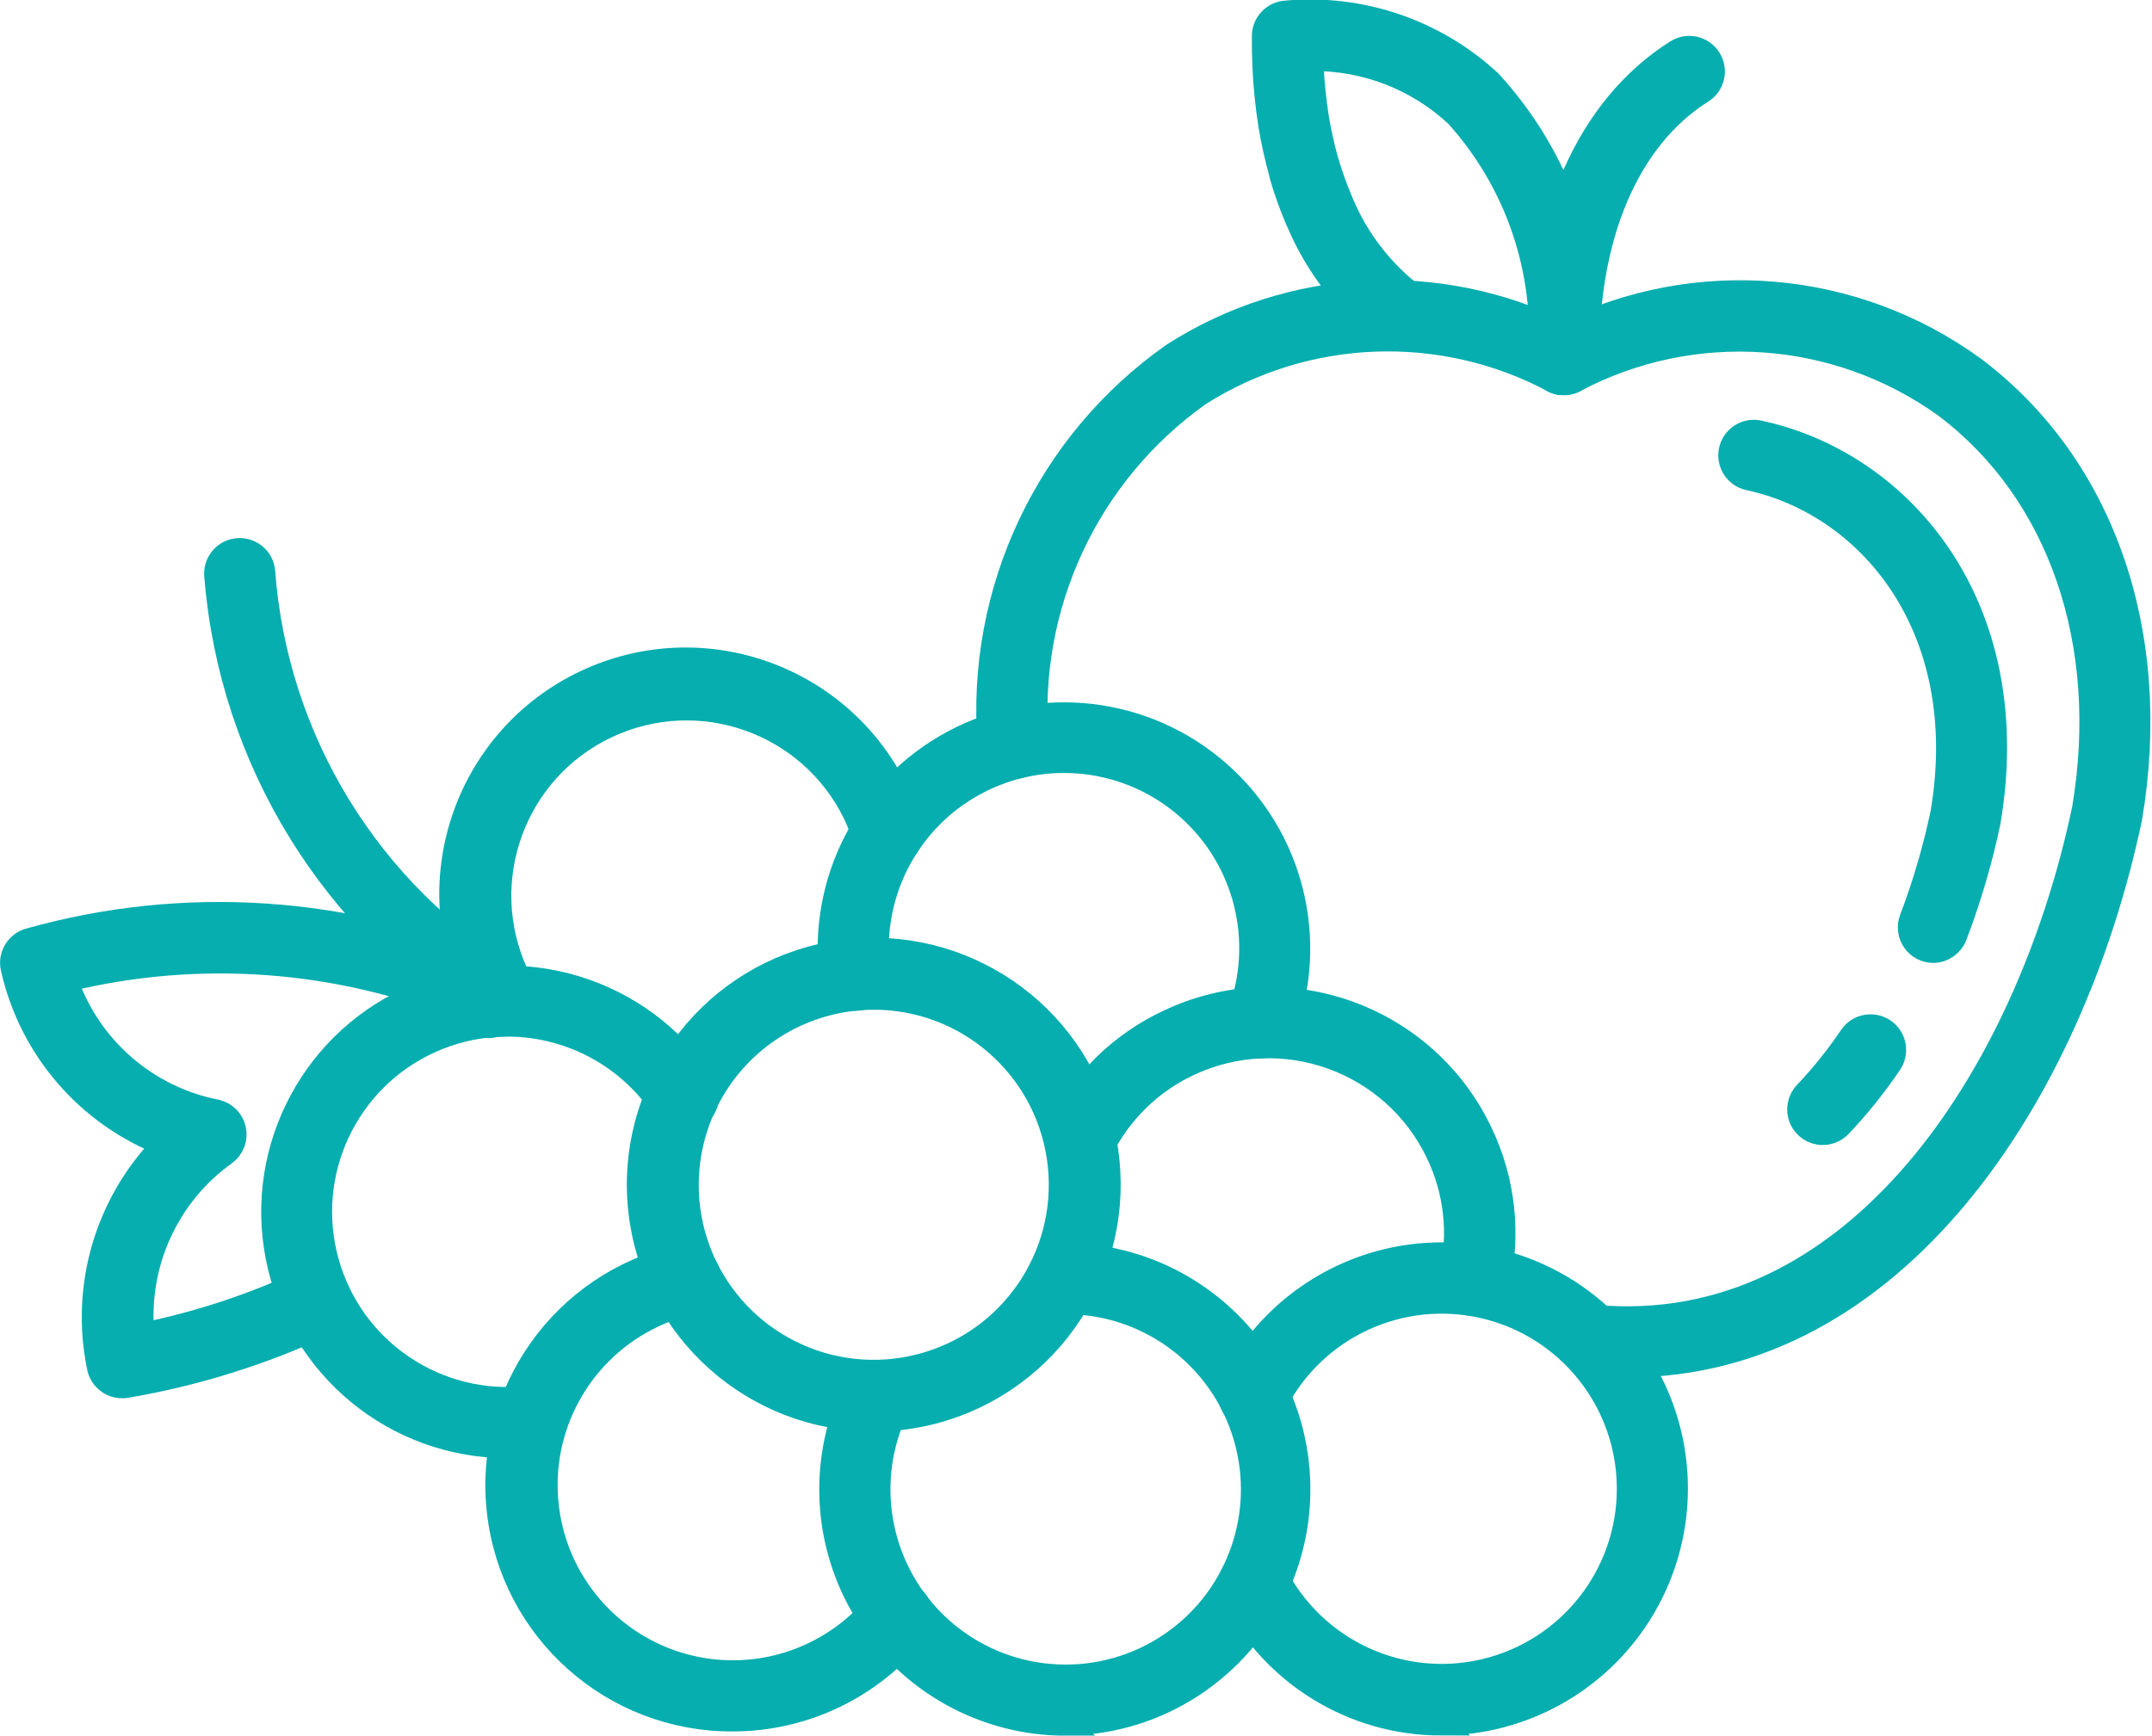
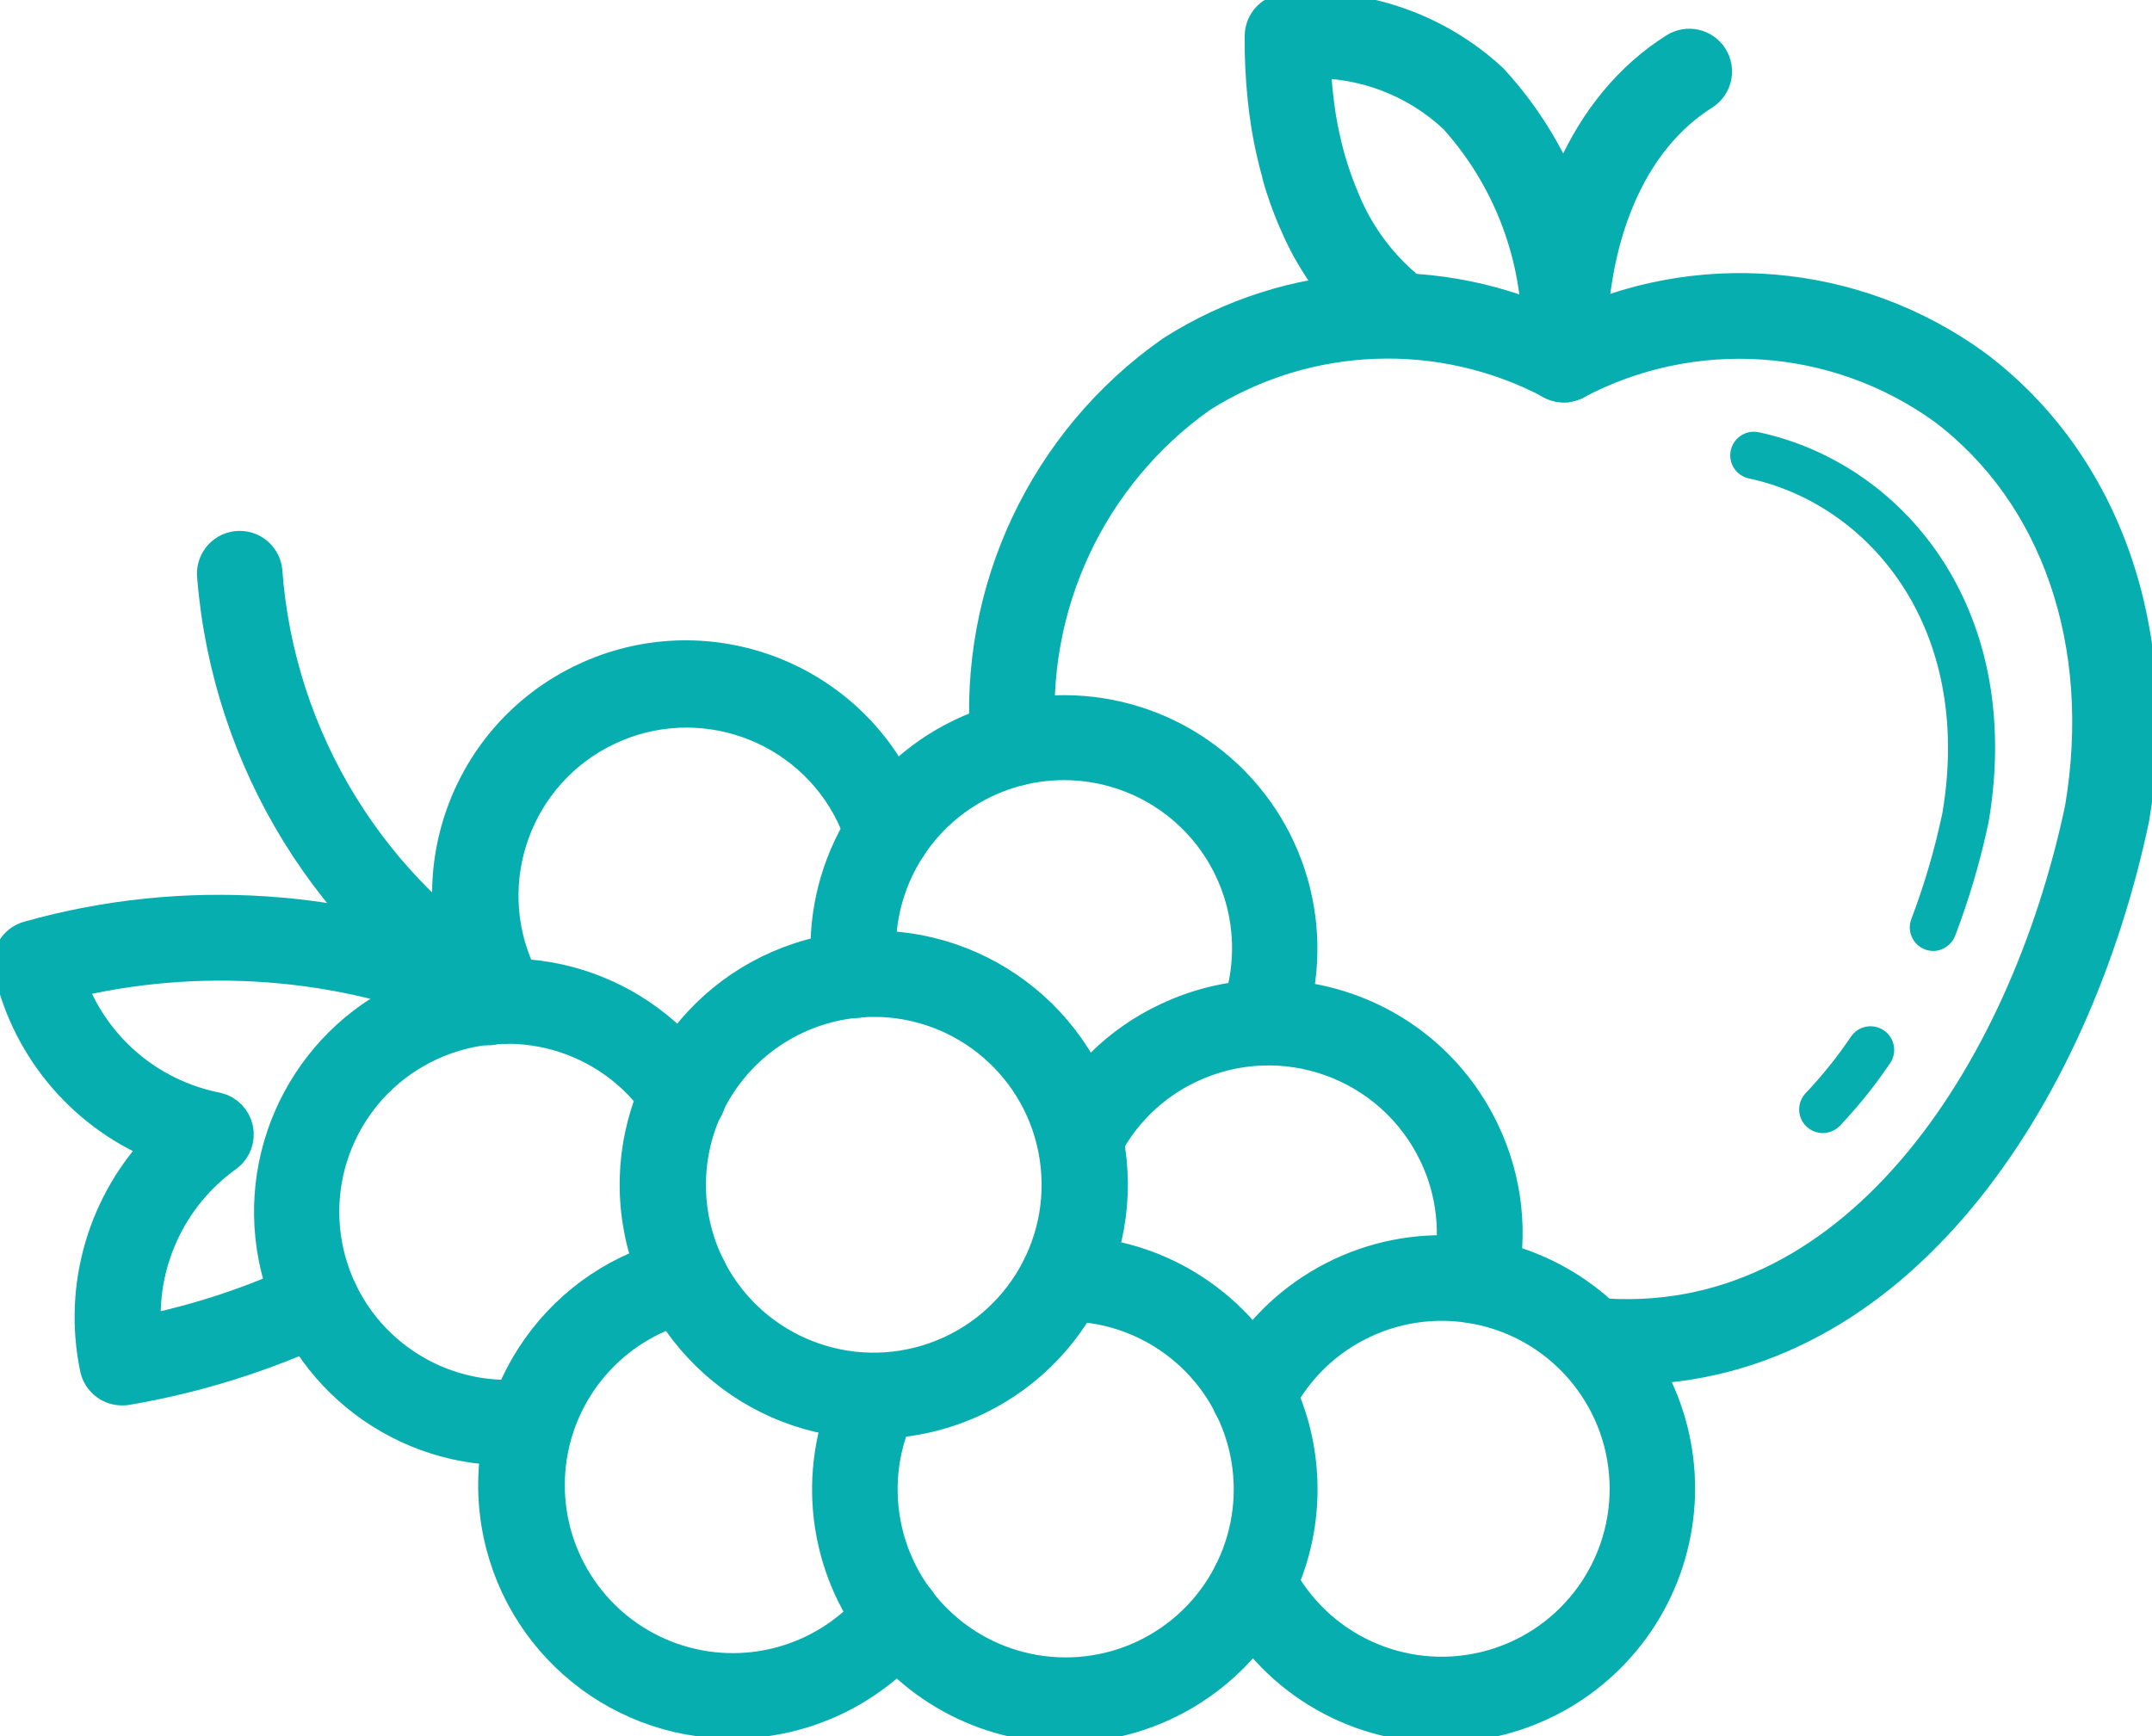
<svg xmlns="http://www.w3.org/2000/svg" width="44.999" height="36.303" viewBox="0 0 44.999 36.303">
  <g id="fruits-9541" transform="translate(0.252 0.251)">
-     <path id="Path_764" d="M129.547,80.417c-.25,0-.5-.011-.761-.034a.494.494,0,1,1,.088-.984c5.41.487,9.031-4.983,10.221-10.616.586-3.469-.5-6.628-2.895-8.431a7.375,7.375,0,0,0-7.765-.528.492.492,0,0,1-.429,0,7.377,7.377,0,0,0-7.407.276,8.12,8.12,0,0,0-3.4,7.288.494.494,0,1,1-.988.041,9.1,9.1,0,0,1,3.844-8.155,8.3,8.3,0,0,1,8.164-.441,8.308,8.308,0,0,1,8.573.728c2.7,2.029,3.924,5.545,3.272,9.405C138.836,74.785,135.134,80.416,129.547,80.417Z" transform="translate(-95.772 -52.111)" fill="#07aeaf" stroke="#07aeaf" stroke-width="0.5" />
-     <path id="Path_765" d="M149.226,28c-.041-.15-.092-.357-.126-.512s-.066-.319-.093-.482c-.034-.211-.057-.4-.076-.581a11.41,11.41,0,0,1-.06-1.292.494.494,0,0,1,.466-.488,5.53,5.53,0,0,1,4.255,1.444,7.794,7.794,0,0,1,2.044,5.818.494.494,0,0,1-.494.489h-.005a.494.494,0,0,1-.489-.5A6.832,6.832,0,0,0,152.91,26.8a4.368,4.368,0,0,0-3.045-1.181c.009.236.025.47.049.7.018.167.038.333.064.5s.057.318.088.459.063.274.1.408l.015.056a8.023,8.023,0,0,0,.319.887,4.777,4.777,0,0,0,1.471,1.92.494.494,0,0,1-.6.789,5.755,5.755,0,0,1-1.779-2.309l-.03-.065a7.779,7.779,0,0,1-.325-.914S149.227,28,149.226,28Z" transform="translate(-122.696 -24.634)" fill="#07aeaf" stroke="#07aeaf" stroke-width="0.5" />
-     <path id="Path_766" d="M182.23,35.9a.494.494,0,0,1-.494-.489c-.032-2.937,1.009-5.288,2.854-6.45a.494.494,0,1,1,.527.836c-1.549.975-2.421,3.017-2.393,5.6a.494.494,0,0,1-.489.5Z" transform="translate(-149.782 -28.135)" fill="#07aeaf" stroke="#07aeaf" stroke-width="0.5" />
-     <path id="Path_767" d="M213.03,147.5a.494.494,0,0,1-.357-.835,9.134,9.134,0,0,0,.947-1.181.494.494,0,0,1,.819.554,10.064,10.064,0,0,1-1.05,1.309A.5.5,0,0,1,213.03,147.5Z" transform="translate(-175.168 -124.055)" fill="#07aeaf" stroke="#07aeaf" stroke-width="0.5" />
-     <path id="Path_768" d="M208.522,85.421a.493.493,0,0,1-.461-.67,14.78,14.78,0,0,0,.649-2.215c.657-3.89-1.543-6.469-4.058-7a.494.494,0,0,1,.2-.967c2.976.624,5.59,3.623,4.826,8.148a15.825,15.825,0,0,1-.7,2.383A.5.5,0,0,1,208.522,85.421Z" transform="translate(-168.346 -65.784)" fill="#07aeaf" stroke="#07aeaf" stroke-width="0.5" />
-     <path id="Path_769" d="M35.914,149.278a4.9,4.9,0,1,1,4.094-7.605.494.494,0,1,1-.825.543,3.914,3.914,0,1,0-2.809,6.047.494.494,0,0,1,.116.981A5.017,5.017,0,0,1,35.914,149.278Z" transform="translate(-25.562 -119.284)" fill="#07aeaf" stroke="#07aeaf" stroke-width="0.5" />
-     <path id="Path_770" d="M106.245,115.049a.494.494,0,0,1-.461-.669,3.914,3.914,0,1,0-7.542-.883.494.494,0,0,1-.98.127,4.9,4.9,0,1,1,9.446,1.106A.494.494,0,0,1,106.245,115.049Z" transform="translate(-80.127 -93.416)" fill="#07aeaf" stroke="#07aeaf" stroke-width="0.5" />
-     <path id="Path_771" d="M79.517,146.087a4.913,4.913,0,1,1,2.1-.475A4.9,4.9,0,0,1,79.517,146.087Zm-.006-8.821a3.915,3.915,0,0,0-3.534,5.591h0a3.911,3.911,0,1,0,3.534-5.592Z" transform="translate(-61.491 -116.65)" fill="#07aeaf" stroke="#07aeaf" stroke-width="0.5" />
-     <path id="Path_772" d="M132.906,148.414a.508.508,0,0,1-.111-.012.494.494,0,0,1-.371-.592,3.874,3.874,0,0,0-.278-2.55,3.92,3.92,0,0,0-5.213-1.862,3.873,3.873,0,0,0-1.832,1.8.494.494,0,0,1-.886-.437,4.849,4.849,0,0,1,2.3-2.257,4.9,4.9,0,0,1,6.529,2.331,4.848,4.848,0,0,1,.348,3.194A.494.494,0,0,1,132.906,148.414Z" transform="translate(-102.332 -121.392)" fill="#07aeaf" stroke="#07aeaf" stroke-width="0.5" />
-     <path id="Path_773" d="M149.262,182.208a4.873,4.873,0,0,1-4.351-2.682.494.494,0,1,1,.88-.449,3.912,3.912,0,1,0-.008-3.542.494.494,0,1,1-.882-.445,4.9,4.9,0,0,1,8.806.11,4.916,4.916,0,0,1-4.446,7.007Z" transform="translate(-119.381 -146.414)" fill="#07aeaf" stroke="#07aeaf" stroke-width="0.5" />
-     <path id="Path_774" d="M30.264,98.547a.492.492,0,0,1-.256-.072,12.014,12.014,0,0,1-5.743-9.3.494.494,0,1,1,.981-.121,10.936,10.936,0,0,0,5.276,8.578.494.494,0,0,1-.257.916Z" transform="translate(-19.995 -77.369)" fill="#07aeaf" stroke="#07aeaf" stroke-width="0.5" />
-     <path id="Path_775" d="M2.3,141.831a.488.488,0,0,1-.287-.092.493.493,0,0,1-.2-.324,5.16,5.16,0,0,1,1.374-4.645,5.16,5.16,0,0,1-3.169-3.663.494.494,0,0,1,.354-.609,14.632,14.632,0,0,1,9.742.648.5.5,0,0,1,.284.347l.042.2a.494.494,0,0,1-.951.265,13.562,13.562,0,0,0-8.364-.62,4.171,4.171,0,0,0,3.152,2.747.494.494,0,0,1,.188.87,4.172,4.172,0,0,0-1.737,3.8,15.115,15.115,0,0,0,3.428-1.135.494.494,0,0,1,.425.893,16.389,16.389,0,0,1-4.2,1.314A.459.459,0,0,1,2.3,141.831Z" transform="translate(-0.001 -113.091)" fill="#07aeaf" stroke="#07aeaf" stroke-width="0.5" />
-     <path id="Path_776" d="M53.341,109.286a.493.493,0,0,1-.427-.245c-.072-.123-.139-.25-.2-.38a4.9,4.9,0,1,1,8.86-4.2,4.962,4.962,0,0,1,.263.68.494.494,0,0,1-.946.287,3.972,3.972,0,0,0-.21-.544,3.914,3.914,0,0,0-7.074,3.351c.049.1.1.206.161.3a.494.494,0,0,1-.177.676A.485.485,0,0,1,53.341,109.286Z" transform="translate(-43.057 -88.117)" fill="#07aeaf" stroke="#07aeaf" stroke-width="0.5" />
-     <path id="Path_777" d="M62.71,182.3a4.9,4.9,0,0,1-1.1-9.681.494.494,0,0,1,.222.963,3.956,3.956,0,0,0-.8.279,3.914,3.914,0,1,0,4.738,5.975.494.494,0,1,1,.774.615A4.911,4.911,0,0,1,62.71,182.3Z" transform="translate(-47.636 -146.591)" fill="#07aeaf" stroke="#07aeaf" stroke-width="0.5" />
-     <path id="Path_778" d="M102.34,182.3a4.9,4.9,0,0,1-4.4-7.083.494.494,0,0,1,.885.439,3.914,3.914,0,1,0,3.445-2.171.494.494,0,1,1-.015-.988,4.9,4.9,0,1,1,.082,9.8Z" transform="translate(-80.298 -146.502)" fill="#07aeaf" stroke="#07aeaf" stroke-width="0.5" />
+     <path id="Path_764" d="M129.547,80.417c-.25,0-.5-.011-.761-.034a.494.494,0,1,1,.088-.984c5.41.487,9.031-4.983,10.221-10.616.586-3.469-.5-6.628-2.895-8.431a7.375,7.375,0,0,0-7.765-.528.492.492,0,0,1-.429,0,7.377,7.377,0,0,0-7.407.276,8.12,8.12,0,0,0-3.4,7.288.494.494,0,1,1-.988.041,9.1,9.1,0,0,1,3.844-8.155,8.3,8.3,0,0,1,8.164-.441,8.308,8.308,0,0,1,8.573.728c2.7,2.029,3.924,5.545,3.272,9.405C138.836,74.785,135.134,80.416,129.547,80.417Z" transform="translate(-95.772 -52.111)" fill="#07aeaf" stroke="#07aeaf" stroke-width="0.8" />
+     <path id="Path_765" d="M149.226,28c-.041-.15-.092-.357-.126-.512s-.066-.319-.093-.482c-.034-.211-.057-.4-.076-.581a11.41,11.41,0,0,1-.06-1.292.494.494,0,0,1,.466-.488,5.53,5.53,0,0,1,4.255,1.444,7.794,7.794,0,0,1,2.044,5.818.494.494,0,0,1-.494.489h-.005a.494.494,0,0,1-.489-.5A6.832,6.832,0,0,0,152.91,26.8a4.368,4.368,0,0,0-3.045-1.181c.009.236.025.47.049.7.018.167.038.333.064.5s.057.318.088.459.063.274.1.408l.015.056a8.023,8.023,0,0,0,.319.887,4.777,4.777,0,0,0,1.471,1.92.494.494,0,0,1-.6.789,5.755,5.755,0,0,1-1.779-2.309l-.03-.065a7.779,7.779,0,0,1-.325-.914S149.227,28,149.226,28Z" transform="translate(-122.696 -24.634)" fill="#07aeaf" stroke="#07aeaf" stroke-width="0.8" />
+     <path id="Path_766" d="M182.23,35.9a.494.494,0,0,1-.494-.489c-.032-2.937,1.009-5.288,2.854-6.45a.494.494,0,1,1,.527.836c-1.549.975-2.421,3.017-2.393,5.6a.494.494,0,0,1-.489.5Z" transform="translate(-149.782 -28.135)" fill="#07aeaf" stroke="#07aeaf" stroke-width="0.8" />
+     <path id="Path_767" d="M213.03,147.5a.494.494,0,0,1-.357-.835,9.134,9.134,0,0,0,.947-1.181.494.494,0,0,1,.819.554,10.064,10.064,0,0,1-1.05,1.309A.5.5,0,0,1,213.03,147.5Z" transform="translate(-175.168 -124.055)" fill="#07aeaf" stroke="#07aeaf" stroke-width="0.0" />
+     <path id="Path_768" d="M208.522,85.421a.493.493,0,0,1-.461-.67,14.78,14.78,0,0,0,.649-2.215c.657-3.89-1.543-6.469-4.058-7a.494.494,0,0,1,.2-.967c2.976.624,5.59,3.623,4.826,8.148a15.825,15.825,0,0,1-.7,2.383A.5.5,0,0,1,208.522,85.421Z" transform="translate(-168.346 -65.784)" fill="#07aeaf" stroke="#07aeaf" stroke-width="0.0" />
+     <path id="Path_769" d="M35.914,149.278a4.9,4.9,0,1,1,4.094-7.605.494.494,0,1,1-.825.543,3.914,3.914,0,1,0-2.809,6.047.494.494,0,0,1,.116.981A5.017,5.017,0,0,1,35.914,149.278Z" transform="translate(-25.562 -119.284)" fill="#07aeaf" stroke="#07aeaf" stroke-width="0.8" />
+     <path id="Path_770" d="M106.245,115.049a.494.494,0,0,1-.461-.669,3.914,3.914,0,1,0-7.542-.883.494.494,0,0,1-.98.127,4.9,4.9,0,1,1,9.446,1.106A.494.494,0,0,1,106.245,115.049Z" transform="translate(-80.127 -93.416)" fill="#07aeaf" stroke="#07aeaf" stroke-width="0.8" />
+     <path id="Path_771" d="M79.517,146.087a4.913,4.913,0,1,1,2.1-.475A4.9,4.9,0,0,1,79.517,146.087Zm-.006-8.821a3.915,3.915,0,0,0-3.534,5.591h0a3.911,3.911,0,1,0,3.534-5.592Z" transform="translate(-61.491 -116.65)" fill="#07aeaf" stroke="#07aeaf" stroke-width="0.8" />
+     <path id="Path_772" d="M132.906,148.414a.508.508,0,0,1-.111-.012.494.494,0,0,1-.371-.592,3.874,3.874,0,0,0-.278-2.55,3.92,3.92,0,0,0-5.213-1.862,3.873,3.873,0,0,0-1.832,1.8.494.494,0,0,1-.886-.437,4.849,4.849,0,0,1,2.3-2.257,4.9,4.9,0,0,1,6.529,2.331,4.848,4.848,0,0,1,.348,3.194A.494.494,0,0,1,132.906,148.414Z" transform="translate(-102.332 -121.392)" fill="#07aeaf" stroke="#07aeaf" stroke-width="0.8" />
+     <path id="Path_773" d="M149.262,182.208a4.873,4.873,0,0,1-4.351-2.682.494.494,0,1,1,.88-.449,3.912,3.912,0,1,0-.008-3.542.494.494,0,1,1-.882-.445,4.9,4.9,0,0,1,8.806.11,4.916,4.916,0,0,1-4.446,7.007Z" transform="translate(-119.381 -146.414)" fill="#07aeaf" stroke="#07aeaf" stroke-width="0.8" />
+     <path id="Path_774" d="M30.264,98.547a.492.492,0,0,1-.256-.072,12.014,12.014,0,0,1-5.743-9.3.494.494,0,1,1,.981-.121,10.936,10.936,0,0,0,5.276,8.578.494.494,0,0,1-.257.916Z" transform="translate(-19.995 -77.369)" fill="#07aeaf" stroke="#07aeaf" stroke-width="0.8" />
+     <path id="Path_775" d="M2.3,141.831a.488.488,0,0,1-.287-.092.493.493,0,0,1-.2-.324,5.16,5.16,0,0,1,1.374-4.645,5.16,5.16,0,0,1-3.169-3.663.494.494,0,0,1,.354-.609,14.632,14.632,0,0,1,9.742.648.5.5,0,0,1,.284.347l.042.2a.494.494,0,0,1-.951.265,13.562,13.562,0,0,0-8.364-.62,4.171,4.171,0,0,0,3.152,2.747.494.494,0,0,1,.188.87,4.172,4.172,0,0,0-1.737,3.8,15.115,15.115,0,0,0,3.428-1.135.494.494,0,0,1,.425.893,16.389,16.389,0,0,1-4.2,1.314A.459.459,0,0,1,2.3,141.831Z" transform="translate(-0.001 -113.091)" fill="#07aeaf" stroke="#07aeaf" stroke-width="0.8" />
+     <path id="Path_776" d="M53.341,109.286a.493.493,0,0,1-.427-.245c-.072-.123-.139-.25-.2-.38a4.9,4.9,0,1,1,8.86-4.2,4.962,4.962,0,0,1,.263.68.494.494,0,0,1-.946.287,3.972,3.972,0,0,0-.21-.544,3.914,3.914,0,0,0-7.074,3.351c.049.1.1.206.161.3a.494.494,0,0,1-.177.676A.485.485,0,0,1,53.341,109.286Z" transform="translate(-43.057 -88.117)" fill="#07aeaf" stroke="#07aeaf" stroke-width="0.8" />
+     <path id="Path_777" d="M62.71,182.3a4.9,4.9,0,0,1-1.1-9.681.494.494,0,0,1,.222.963,3.956,3.956,0,0,0-.8.279,3.914,3.914,0,1,0,4.738,5.975.494.494,0,1,1,.774.615A4.911,4.911,0,0,1,62.71,182.3Z" transform="translate(-47.636 -146.591)" fill="#07aeaf" stroke="#07aeaf" stroke-width="0.8" />
+     <path id="Path_778" d="M102.34,182.3a4.9,4.9,0,0,1-4.4-7.083.494.494,0,0,1,.885.439,3.914,3.914,0,1,0,3.445-2.171.494.494,0,1,1-.015-.988,4.9,4.9,0,1,1,.082,9.8Z" transform="translate(-80.298 -146.502)" fill="#07aeaf" stroke="#07aeaf" stroke-width="0.8" />
  </g>
</svg>
